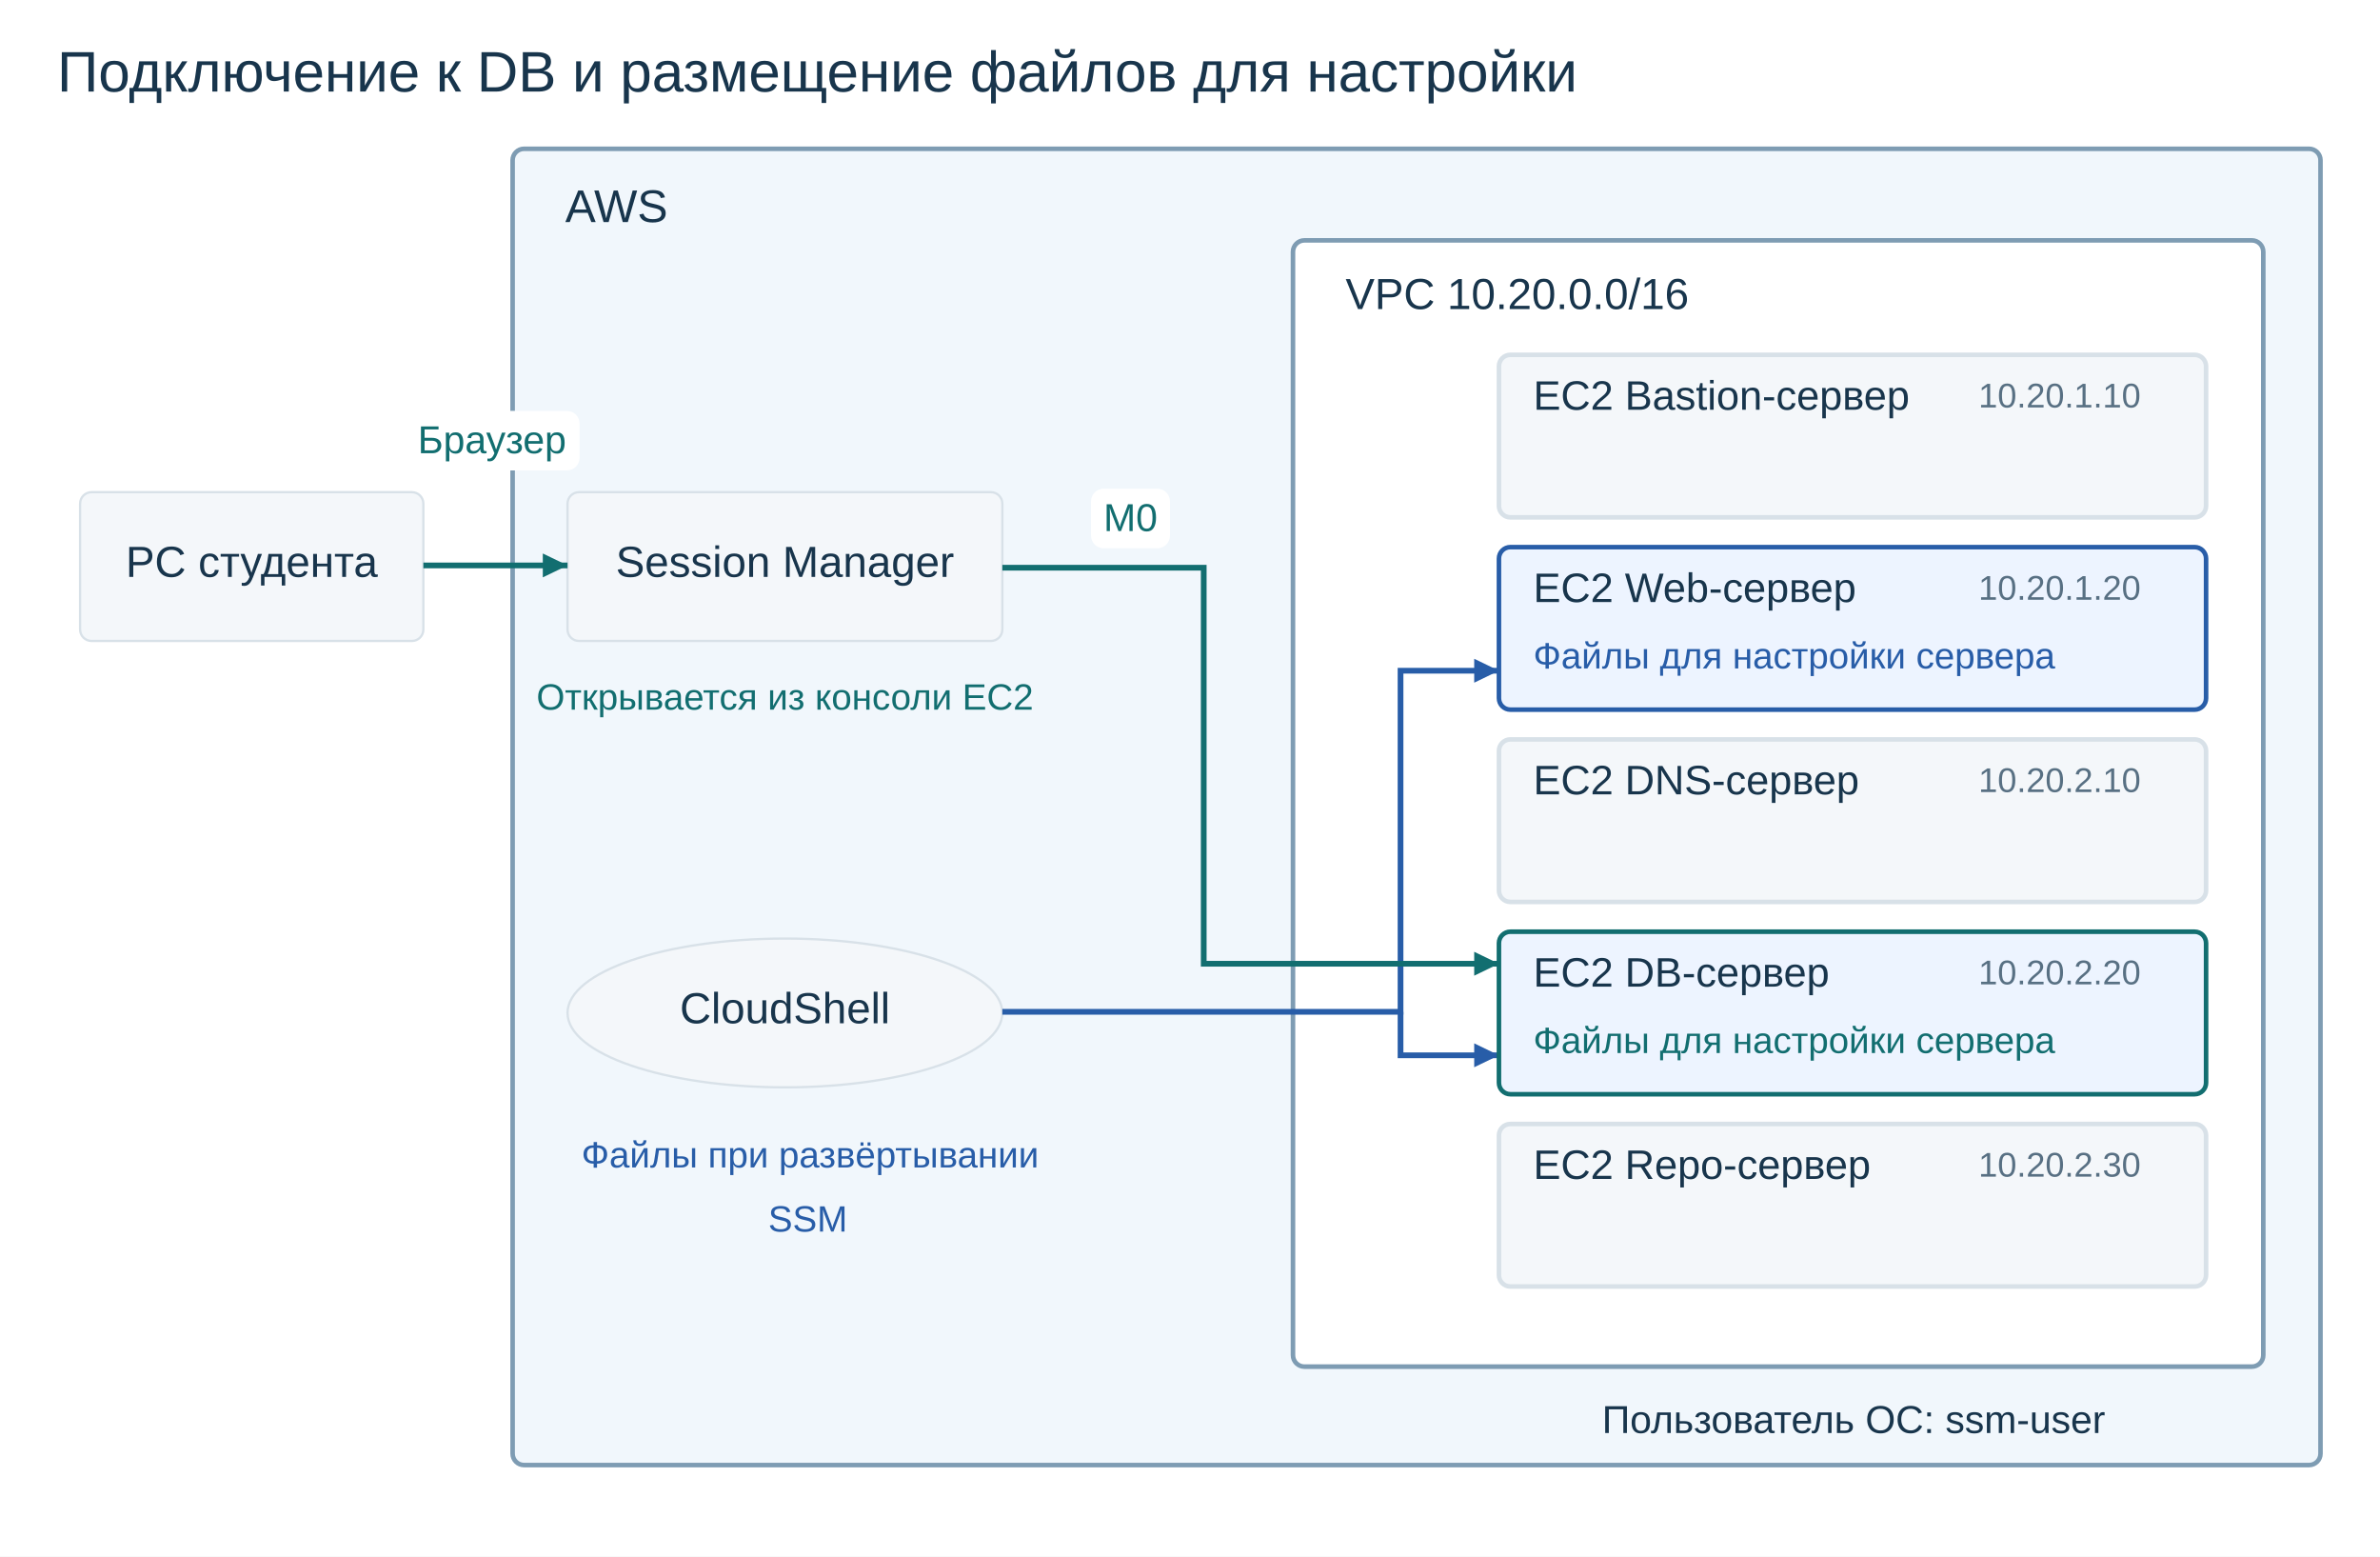
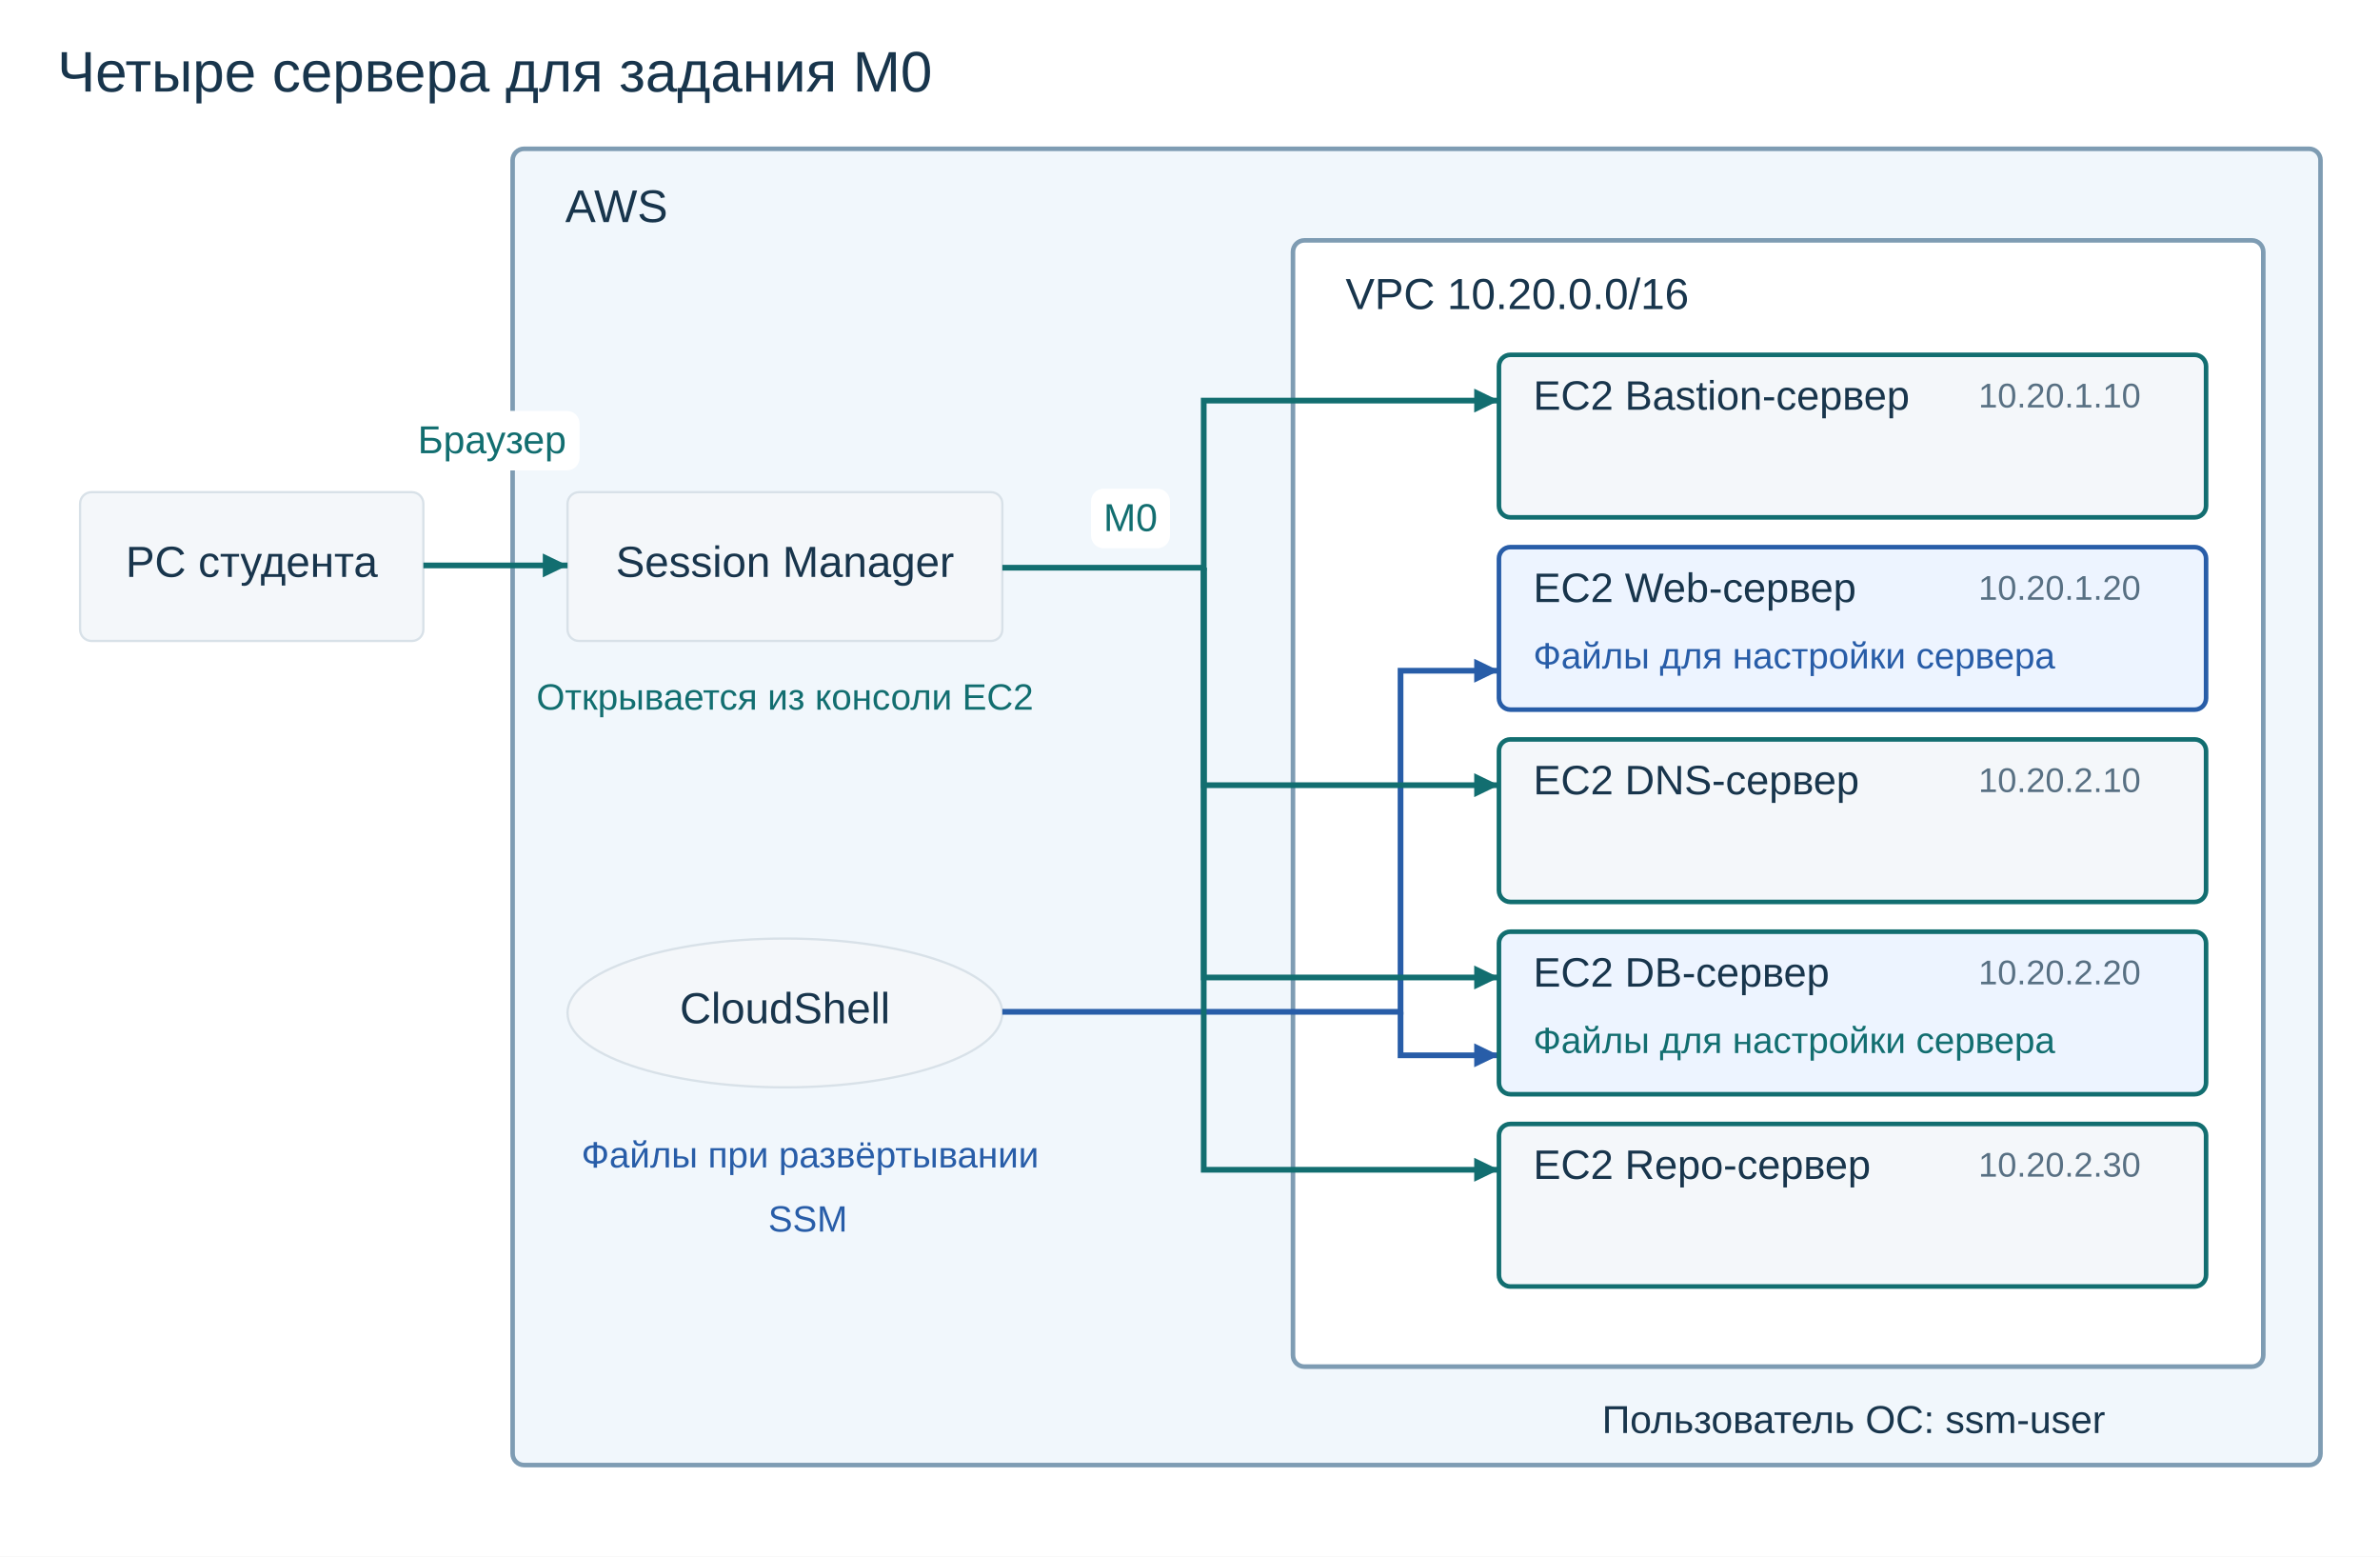
<svg xmlns="http://www.w3.org/2000/svg" width="1040" height="680" viewBox="0 0 1040 680" role="img">
  <rect width="1040" height="680" fill="white" />
-   <text x="25" y="40" font-size="25" font-family="Arial,MS Gothic,sans-serif" fill="#18354c">Подключение к DB и размещение файлов для настройки</text>
+   <text x="25" y="40" font-size="25" font-family="Arial,MS Gothic,sans-serif" fill="#18354c">Четыре сервера для задания M0</text>
  <rect x="224" y="65" width="790" height="575" rx="5" fill="#f1f7fc" stroke="#7e9cb3" stroke-width="2" />
  <text x="247" y="97" font-size="20" font-family="Arial,MS Gothic,sans-serif" fill="#18354c">AWS</text>
  <rect x="565" y="105" width="424" height="492" rx="5" fill="white" stroke="#7e9cb3" stroke-width="2" />
  <text x="588" y="135" font-size="19" font-family="Arial,MS Gothic,sans-serif" fill="#18354c">VPC  10.20.0.0/16</text>
  <rect x="35" y="215" width="150" height="65" rx="5" fill="#f4f7fa" stroke="#d8e1e8" stroke-width="1" />
  <text x="110.0" y="252" font-size="19" font-family="Arial,MS Gothic,sans-serif" fill="#18354c" text-anchor="middle">PC студента</text>
  <rect x="248" y="215" width="190" height="65" rx="5" fill="#f4f7fa" stroke="#d8e1e8" stroke-width="1" />
  <text x="343.0" y="252" font-size="19" font-family="Arial,MS Gothic,sans-serif" fill="#18354c" text-anchor="middle">Session Manager</text>
  <ellipse cx="343.0" cy="442.5" rx="95.0" ry="32.5" fill="#f4f7fa" stroke="#d8e1e8" stroke-width="1" />
  <text x="343.0" y="447" font-size="19" font-family="Arial,MS Gothic,sans-serif" fill="#18354c" text-anchor="middle">CloudShell</text>
  <polyline points="185,247 248,247" fill="none" stroke="#126e70" stroke-width="2.5" />
  <polygon points="248.00,247.00 237.19,252.22 237.19,241.78" fill="#126e70" />
  <rect x="177.25" y="180" width="75.5" height="25" rx="5" fill="white" stroke="white" stroke-width="1" />
  <text x="215" y="198" font-size="17" font-family="Arial,MS Gothic,sans-serif" fill="#126e70" text-anchor="middle">Браузер</text>
  <text x="343" y="310" font-size="16" font-family="Arial,MS Gothic,sans-serif" fill="#126e70" text-anchor="middle">Открывается из консоли EC2</text>
  <polyline points="438,442 612,442 612,293 655,293" fill="none" stroke="#285da8" stroke-width="2.5" />
  <polygon points="655.00,293.00 644.19,298.22 644.19,287.78" fill="#285da8" />
  <polyline points="612,442 612,461 655,461" fill="none" stroke="#285da8" stroke-width="2.5" />
  <polygon points="655.00,461.00 644.19,466.22 644.19,455.78" fill="#285da8" />
  <text x="354" y="510" font-size="16" font-family="Arial,MS Gothic,sans-serif" fill="#285da8" text-anchor="middle">Файлы при развёртывании</text>
  <text x="353" y="538" font-size="16" font-family="Arial,MS Gothic,sans-serif" fill="#285da8" text-anchor="middle">SSM</text>
-   <polyline points="438,248 526,248 526,421 655,421" fill="none" stroke="#126e70" stroke-width="2.5" />
-   <polygon points="655.00,421.00 644.19,426.22 644.19,415.78" fill="#126e70" />
+   <polyline points="438,248 526,248 526,175 655,175" fill="none" stroke="#126e70" stroke-width="2.5" />
+   <polygon points="655.00,175.00 644.19,180.22 644.19,169.78" fill="#126e70" />
  <rect x="477.25" y="214" width="33.5" height="25" rx="5" fill="white" stroke="white" stroke-width="1" />
  <text x="494" y="232" font-size="17" font-family="Arial,MS Gothic,sans-serif" fill="#126e70" text-anchor="middle">M0</text>
-   <rect x="655" y="155" width="309" height="71" rx="5" fill="#f4f7fa" stroke="#d8e1e8" stroke-width="2" />
+   <polyline points="526,248 526,343 655,343" fill="none" stroke="#126e70" stroke-width="2.5" />
+   <polygon points="655.00,343.00 644.19,348.22 644.19,337.78" fill="#126e70" />
+   <polyline points="526,248 526,427 655,427" fill="none" stroke="#126e70" stroke-width="2.5" />
+   <polygon points="655.00,427.00 644.19,432.22 644.19,421.78" fill="#126e70" />
+   <polyline points="526,248 526,511 655,511" fill="none" stroke="#126e70" stroke-width="2.5" />
+   <polygon points="655.00,511.00 644.19,516.22 644.19,505.78" fill="#126e70" />
+   <rect x="655" y="155" width="309" height="71" rx="5" fill="#f4f7fa" stroke="#126e70" stroke-width="2" />
  <text x="670" y="179" font-size="18" font-family="Arial,MS Gothic,sans-serif" fill="#18354c">EC2 Bastion-сервер</text>
  <text x="900" y="178" font-size="15" font-family="Arial,MS Gothic,sans-serif" fill="#587083" text-anchor="middle">10.20.1.10</text>
  <rect x="655" y="239" width="309" height="71" rx="5" fill="#edf4ff" stroke="#285da8" stroke-width="2" />
  <text x="670" y="263" font-size="18" font-family="Arial,MS Gothic,sans-serif" fill="#18354c">EC2 Web-сервер</text>
  <text x="900" y="262" font-size="15" font-family="Arial,MS Gothic,sans-serif" fill="#587083" text-anchor="middle">10.20.1.20</text>
  <text x="670" y="292" font-size="16" font-family="Arial,MS Gothic,sans-serif" fill="#285da8">Файлы для настройки сервера</text>
-   <rect x="655" y="323" width="309" height="71" rx="5" fill="#f4f7fa" stroke="#d8e1e8" stroke-width="2" />
+   <rect x="655" y="323" width="309" height="71" rx="5" fill="#f4f7fa" stroke="#126e70" stroke-width="2" />
  <text x="670" y="347" font-size="18" font-family="Arial,MS Gothic,sans-serif" fill="#18354c">EC2 DNS-сервер</text>
  <text x="900" y="346" font-size="15" font-family="Arial,MS Gothic,sans-serif" fill="#587083" text-anchor="middle">10.20.2.10</text>
  <rect x="655" y="407" width="309" height="71" rx="5" fill="#edf4ff" stroke="#126e70" stroke-width="2" />
  <text x="670" y="431" font-size="18" font-family="Arial,MS Gothic,sans-serif" fill="#18354c">EC2 DB-сервер</text>
  <text x="900" y="430" font-size="15" font-family="Arial,MS Gothic,sans-serif" fill="#587083" text-anchor="middle">10.20.2.20</text>
  <text x="670" y="460" font-size="16" font-family="Arial,MS Gothic,sans-serif" fill="#126e70">Файлы для настройки сервера</text>
-   <rect x="655" y="491" width="309" height="71" rx="5" fill="#f4f7fa" stroke="#d8e1e8" stroke-width="2" />
+   <rect x="655" y="491" width="309" height="71" rx="5" fill="#f4f7fa" stroke="#126e70" stroke-width="2" />
  <text x="670" y="515" font-size="18" font-family="Arial,MS Gothic,sans-serif" fill="#18354c">EC2 Repo-сервер</text>
  <text x="900" y="514" font-size="15" font-family="Arial,MS Gothic,sans-serif" fill="#587083" text-anchor="middle">10.20.2.30</text>
  <text x="810" y="626" font-size="17" font-family="Arial,MS Gothic,sans-serif" fill="#18354c" text-anchor="middle">Пользователь ОС: ssm-user</text>
</svg>
